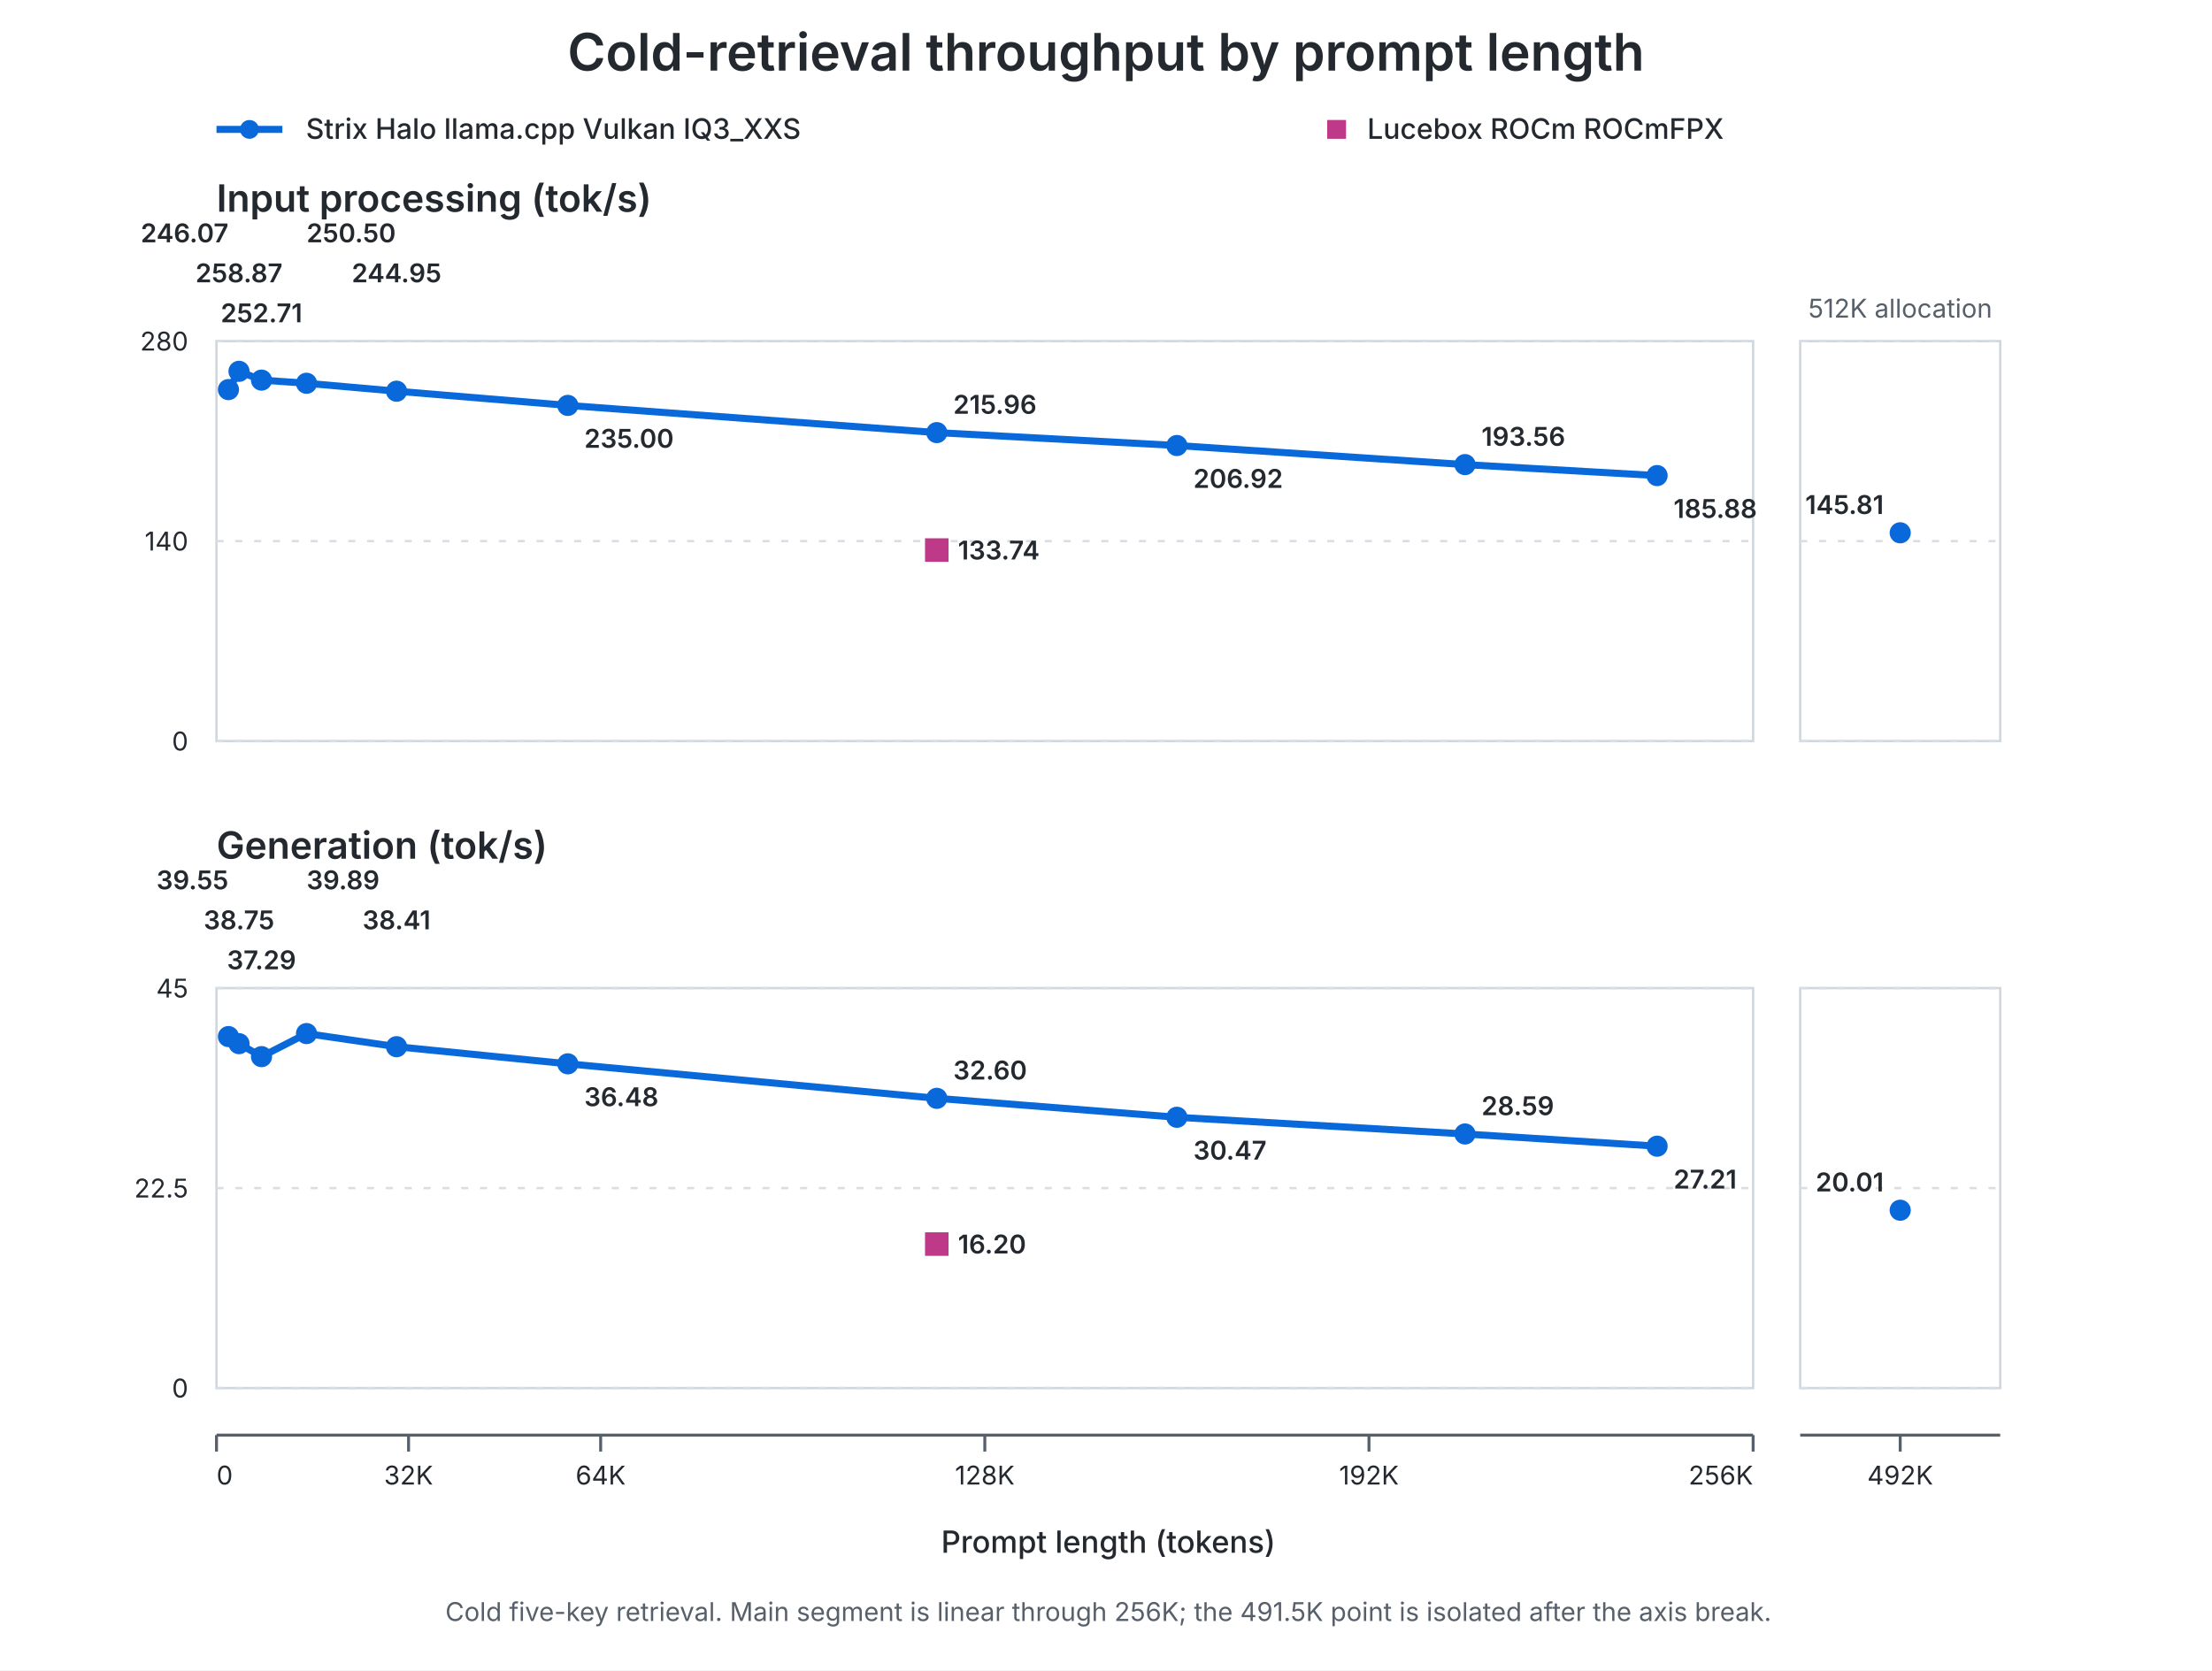
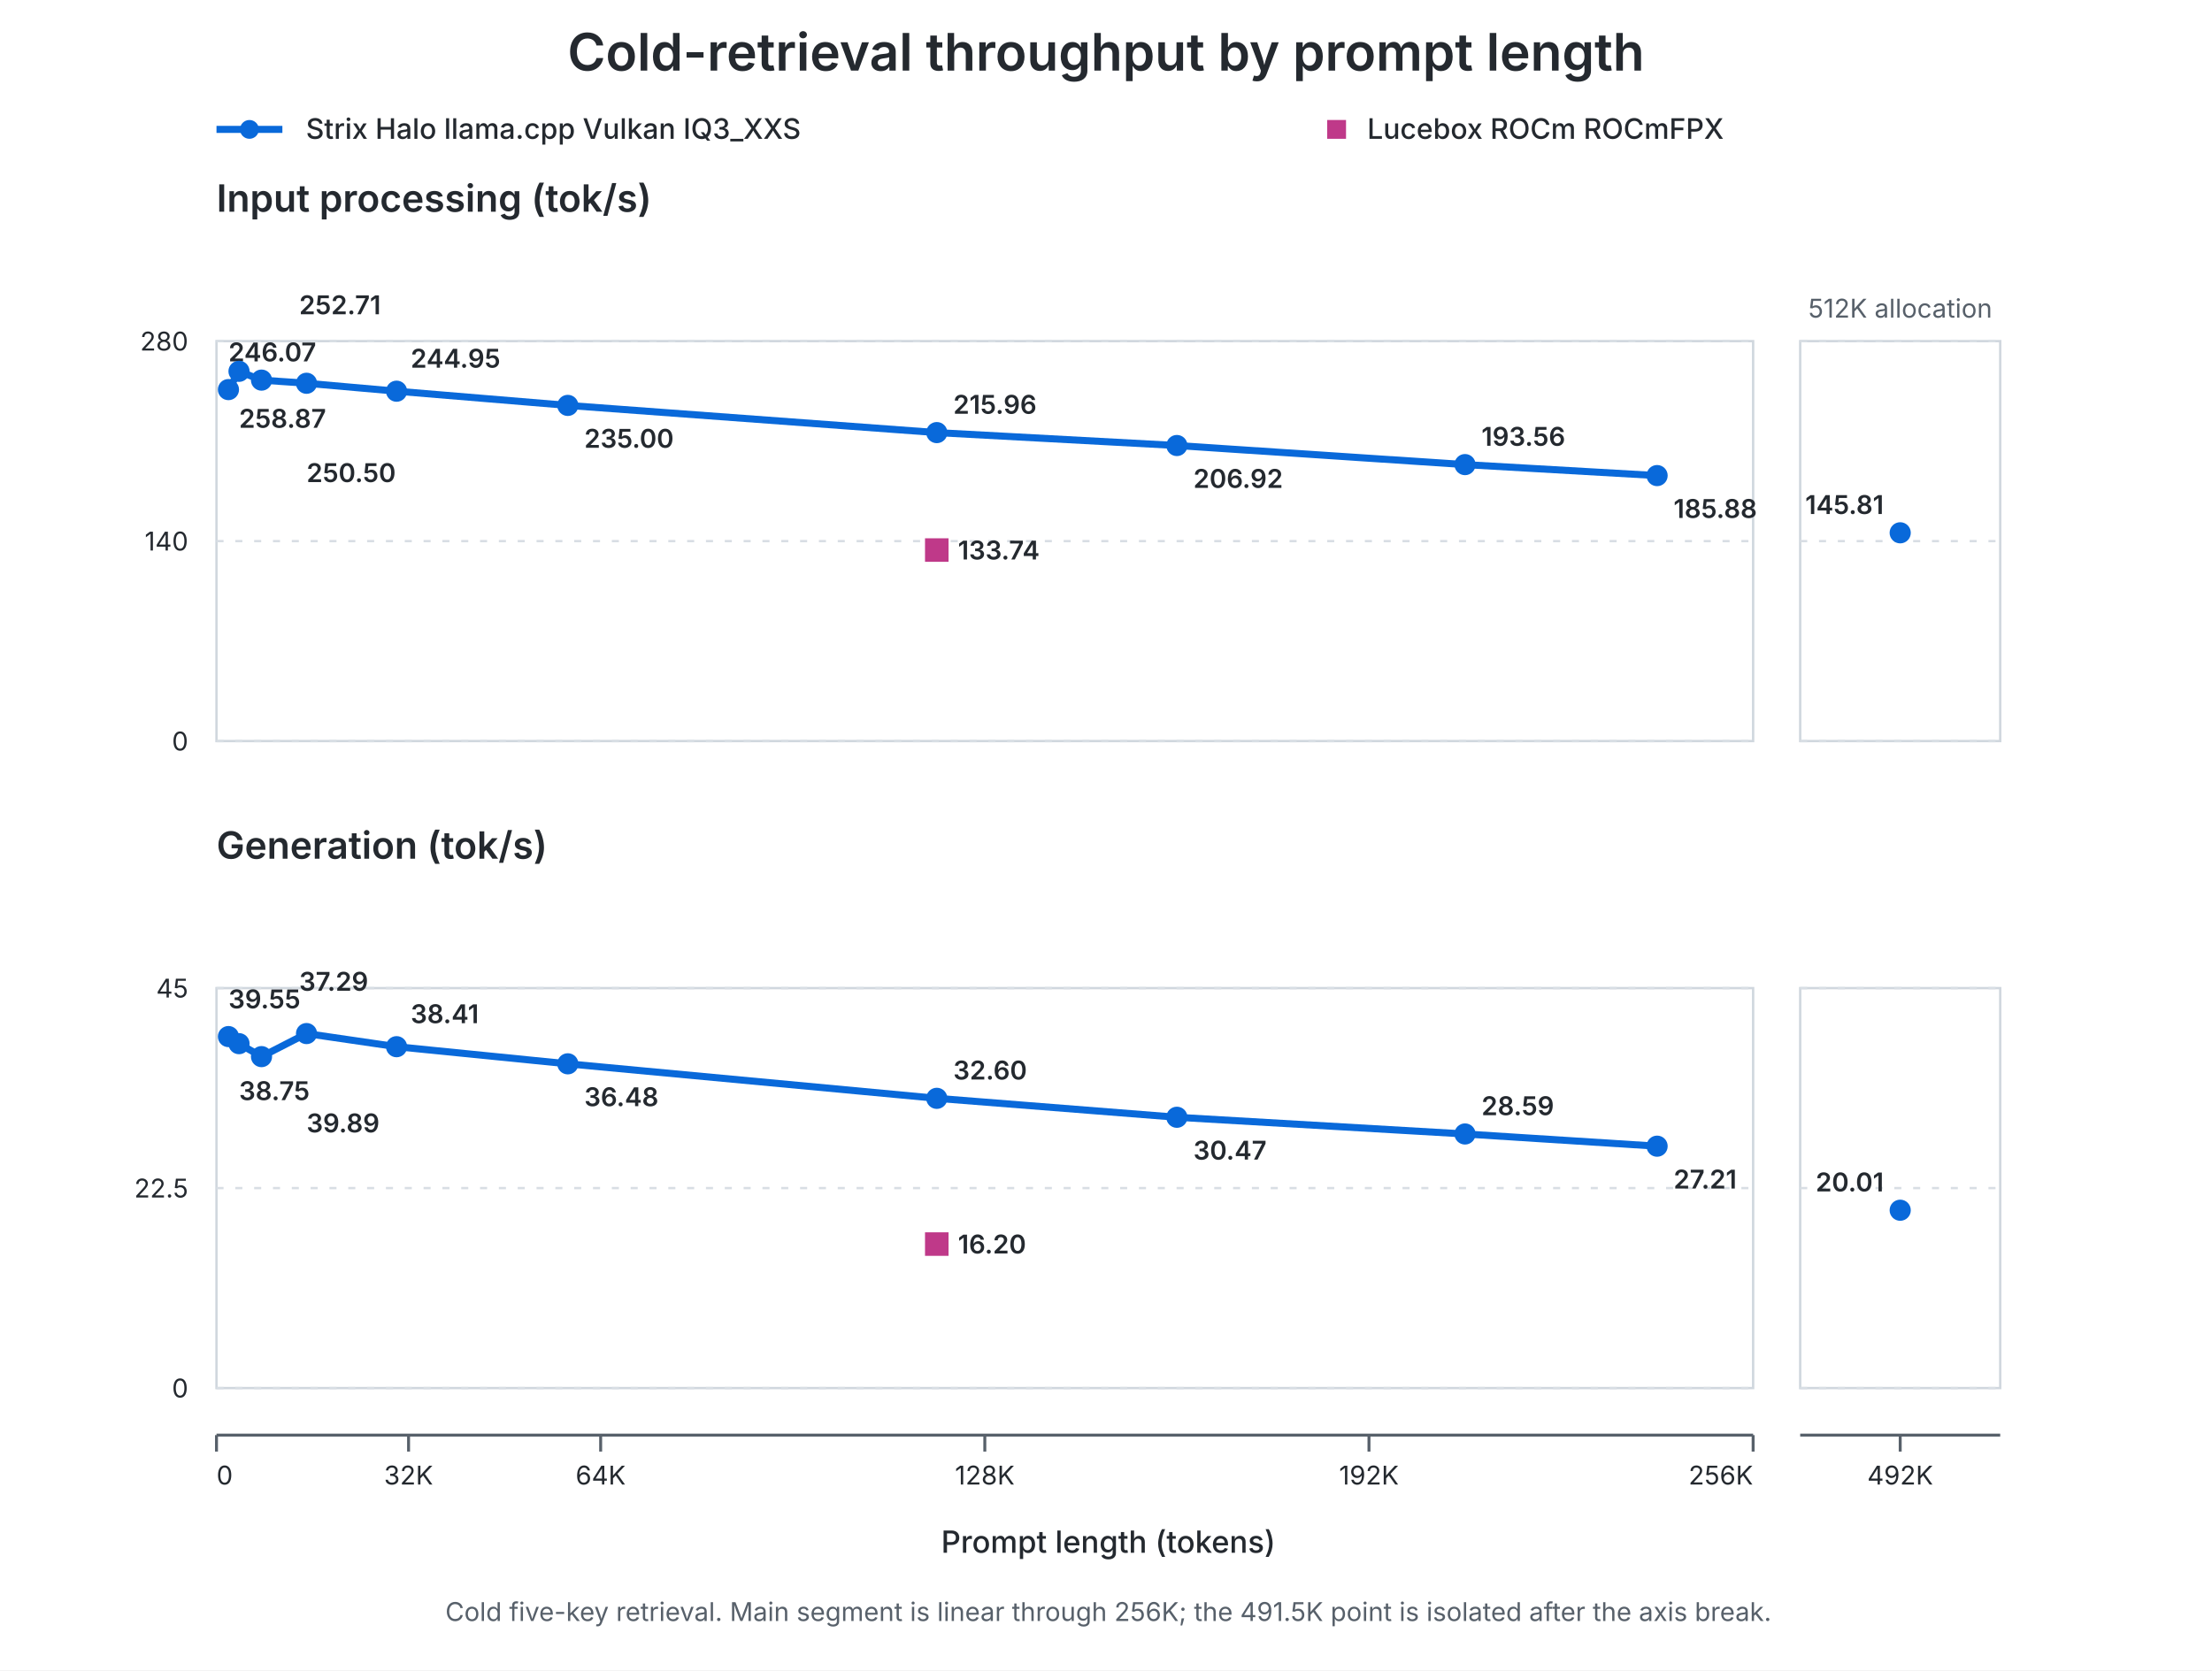
<svg xmlns="http://www.w3.org/2000/svg" viewBox="0 0 940 710" role="img" aria-labelledby="title description">
  <style>
    .background { fill: #ffffff; }
    .frame { fill: none; stroke: #d0d7de; stroke-width: 1; }
    .grid { stroke: #d8dee4; stroke-width: 1; stroke-dasharray: 3 5; }
    .axis { stroke: #57606a; stroke-width: 1.25; }
    .default-line { fill: none; stroke: #0969da; stroke-width: 3; }
    .default-mark { fill: #0969da; }
    .reference-mark { fill: #bf3989; }
    text { fill: #24292f; font-family: -apple-system, BlinkMacSystemFont, "Segoe UI", sans-serif; }
    .chart-title { font-size: 22px; font-weight: 600; }
    .legend { font-size: 12px; font-weight: 500; }
    .panel-title { font-size: 16px; font-weight: 600; }
    .tick { font-size: 11px; }
    .value { font-size: 11px; font-weight: 600; }
    .note { font-size: 11px; fill: #57606a; }
    .axis-title { font-size: 13px; font-weight: 500; }
    @media (prefers-color-scheme: dark) {
      .background { fill: #0d1117; } .frame, .grid { stroke: #30363d; }
      .axis { stroke: #8b949e; } .default-line { stroke: #58a6ff; }
      .default-mark { fill: #58a6ff; } .reference-mark { fill: #db61a2; }
      text { fill: #e6edf3; } .note { fill: #8b949e; }
    }
  </style>
  <rect class="background" width="940" height="710" />
  <text class="chart-title" x="470" y="30" text-anchor="middle">Cold-retrieval throughput by prompt length</text>
  <line class="default-line" x1="92" y1="55" x2="120" y2="55" />
  <circle class="default-mark" cx="106" cy="55" r="4" />
  <text class="legend" x="130" y="59">Strix Halo llama.cpp Vulkan IQ3_XXS</text>
  <rect class="reference-mark" x="564" y="51" width="8" height="8" />
  <text class="legend" x="581" y="59">Lucebox ROCm ROCmFPX</text>
  <text class="panel-title" x="92" y="90">Input processing (tok/s)</text>
  <rect class="frame" x="92" y="145" width="653" height="170" />
  <rect class="frame" x="765" y="145" width="85" height="170" />
  <text class="note" x="807.5" y="135" text-anchor="middle">512K allocation</text>
  <line class="grid" x1="92" y1="145.00" x2="745" y2="145.00" />
  <line class="grid" x1="765" y1="145.00" x2="850" y2="145.00" />
  <text class="tick" x="80" y="149.00" text-anchor="end">280</text>
  <line class="grid" x1="92" y1="230.00" x2="745" y2="230.00" />
  <line class="grid" x1="765" y1="230.00" x2="850" y2="230.00" />
  <text class="tick" x="80" y="234.00" text-anchor="end">140</text>
  <line class="grid" x1="92" y1="315.00" x2="745" y2="315.00" />
  <line class="grid" x1="765" y1="315.00" x2="850" y2="315.00" />
  <text class="tick" x="80" y="319.00" text-anchor="end">0</text>
  <path class="default-line" d="M97.08 165.60 L101.57 157.83 L111.13 161.57 L130.26 162.91 L168.52 166.28 L241.29 172.32 L398.09 183.88 L500.12 189.37 L622.56 197.48 L704.19 202.15" />
  <circle class="default-mark" cx="97.08" cy="165.60" r="4.5" />
-   <text class="value" x="97.08" y="103.00" text-anchor="end">246.07</text>
+   <text class="value" x="97.08" y="153.60" text-anchor="start">246.07</text>
  <circle class="default-mark" cx="101.57" cy="157.83" r="4.5" />
-   <text class="value" x="101.57" y="120.00" text-anchor="middle">258.87</text>
+   <text class="value" x="101.57" y="181.83" text-anchor="start">258.87</text>
  <circle class="default-mark" cx="111.13" cy="161.57" r="4.5" />
-   <text class="value" x="111.13" y="137.00" text-anchor="middle">252.71</text>
+   <text class="value" x="127.13" y="133.57" text-anchor="start">252.71</text>
  <circle class="default-mark" cx="130.26" cy="162.91" r="4.5" />
-   <text class="value" x="130.26" y="103.00" text-anchor="start">250.50</text>
+   <text class="value" x="130.26" y="204.91" text-anchor="start">250.50</text>
  <circle class="default-mark" cx="168.52" cy="166.28" r="4.5" />
-   <text class="value" x="168.52" y="120.00" text-anchor="middle">244.95</text>
+   <text class="value" x="174.52" y="156.28" text-anchor="start">244.95</text>
  <circle class="default-mark" cx="241.29" cy="172.32" r="4.5" />
  <text class="value" x="248.29" y="190.32" text-anchor="start">235.00</text>
  <circle class="default-mark" cx="398.09" cy="183.88" r="4.5" />
  <text class="value" x="405.09" y="175.88" text-anchor="start">215.96</text>
  <circle class="default-mark" cx="500.12" cy="189.37" r="4.5" />
  <text class="value" x="507.12" y="207.37" text-anchor="start">206.92</text>
  <circle class="default-mark" cx="622.56" cy="197.48" r="4.5" />
  <text class="value" x="629.56" y="189.48" text-anchor="start">193.56</text>
  <circle class="default-mark" cx="704.19" cy="202.15" r="4.5" />
  <text class="value" x="711.19" y="220.15" text-anchor="start">185.88</text>
  <circle class="default-mark" cx="807.50" cy="226.47" r="4.5" />
  <text class="value" x="800.50" y="218.47" text-anchor="end">145.81</text>
  <rect class="reference-mark" x="393.09" y="228.80" width="10" height="10" />
  <text class="value" x="407.09" y="237.80" text-anchor="start">133.74</text>
  <text class="panel-title" x="92" y="365">Generation (tok/s)</text>
  <rect class="frame" x="92" y="420" width="653" height="170" />
  <rect class="frame" x="765" y="420" width="85" height="170" />
  <line class="grid" x1="92" y1="420.00" x2="745" y2="420.00" />
  <line class="grid" x1="765" y1="420.00" x2="850" y2="420.00" />
  <text class="tick" x="80" y="424.00" text-anchor="end">45</text>
  <line class="grid" x1="92" y1="505.00" x2="745" y2="505.00" />
  <line class="grid" x1="765" y1="505.00" x2="850" y2="505.00" />
  <text class="tick" x="80" y="509.00" text-anchor="end">22.5</text>
  <line class="grid" x1="92" y1="590.00" x2="745" y2="590.00" />
  <line class="grid" x1="765" y1="590.00" x2="850" y2="590.00" />
  <text class="tick" x="80" y="594.00" text-anchor="end">0</text>
  <path class="default-line" d="M97.08 440.60 L101.57 443.61 L111.13 449.12 L130.26 439.32 L168.52 444.90 L241.29 452.18 L398.09 466.85 L500.12 474.90 L622.56 482.00 L704.19 487.19" />
  <circle class="default-mark" cx="97.08" cy="440.60" r="4.5" />
-   <text class="value" x="97.08" y="378.00" text-anchor="end">39.55</text>
+   <text class="value" x="97.08" y="428.60" text-anchor="start">39.55</text>
  <circle class="default-mark" cx="101.57" cy="443.61" r="4.5" />
-   <text class="value" x="101.57" y="395.00" text-anchor="middle">38.75</text>
+   <text class="value" x="101.57" y="467.61" text-anchor="start">38.75</text>
  <circle class="default-mark" cx="111.13" cy="449.12" r="4.5" />
-   <text class="value" x="111.13" y="412.00" text-anchor="middle">37.29</text>
+   <text class="value" x="127.13" y="421.12" text-anchor="start">37.29</text>
  <circle class="default-mark" cx="130.26" cy="439.32" r="4.5" />
-   <text class="value" x="130.26" y="378.00" text-anchor="start">39.89</text>
+   <text class="value" x="130.26" y="481.32" text-anchor="start">39.89</text>
  <circle class="default-mark" cx="168.52" cy="444.90" r="4.5" />
-   <text class="value" x="168.52" y="395.00" text-anchor="middle">38.41</text>
+   <text class="value" x="174.52" y="434.90" text-anchor="start">38.41</text>
  <circle class="default-mark" cx="241.29" cy="452.18" r="4.5" />
  <text class="value" x="248.29" y="470.18" text-anchor="start">36.48</text>
  <circle class="default-mark" cx="398.09" cy="466.85" r="4.5" />
  <text class="value" x="405.09" y="458.85" text-anchor="start">32.60</text>
  <circle class="default-mark" cx="500.12" cy="474.90" r="4.5" />
  <text class="value" x="507.12" y="492.90" text-anchor="start">30.47</text>
  <circle class="default-mark" cx="622.56" cy="482.00" r="4.5" />
  <text class="value" x="629.56" y="474.00" text-anchor="start">28.59</text>
  <circle class="default-mark" cx="704.19" cy="487.19" r="4.5" />
  <text class="value" x="711.19" y="505.19" text-anchor="start">27.21</text>
  <circle class="default-mark" cx="807.50" cy="514.41" r="4.5" />
  <text class="value" x="800.50" y="506.41" text-anchor="end">20.01</text>
  <rect class="reference-mark" x="393.09" y="523.80" width="10" height="10" />
  <text class="value" x="407.09" y="532.80" text-anchor="start">16.20</text>
  <line class="axis" x1="92" y1="610" x2="745" y2="610" />
  <line class="axis" x1="765" y1="610" x2="850" y2="610" />
  <line class="axis" x1="92.00" y1="610" x2="92.00" y2="617" />
  <text class="tick" x="92.00" y="631" text-anchor="start">0</text>
  <line class="axis" x1="173.62" y1="610" x2="173.62" y2="617" />
  <text class="tick" x="173.62" y="631" text-anchor="middle">32K</text>
  <line class="axis" x1="255.25" y1="610" x2="255.25" y2="617" />
  <text class="tick" x="255.25" y="631" text-anchor="middle">64K</text>
  <line class="axis" x1="418.50" y1="610" x2="418.50" y2="617" />
  <text class="tick" x="418.50" y="631" text-anchor="middle">128K</text>
  <line class="axis" x1="581.75" y1="610" x2="581.75" y2="617" />
  <text class="tick" x="581.75" y="631" text-anchor="middle">192K</text>
  <line class="axis" x1="745.00" y1="610" x2="745.00" y2="617" />
  <text class="tick" x="745.00" y="631" text-anchor="end">256K</text>
  <line class="axis" x1="807.5" y1="610" x2="807.5" y2="617" />
  <text class="tick" x="807.5" y="631" text-anchor="middle">492K</text>
  <text class="axis-title" x="471" y="660" text-anchor="middle">Prompt length (tokens)</text>
  <text class="note" x="471" y="689" text-anchor="middle">Cold five-key retrieval. Main segment is linear through 256K; the 491.5K point is isolated after the axis break.</text>
</svg>
